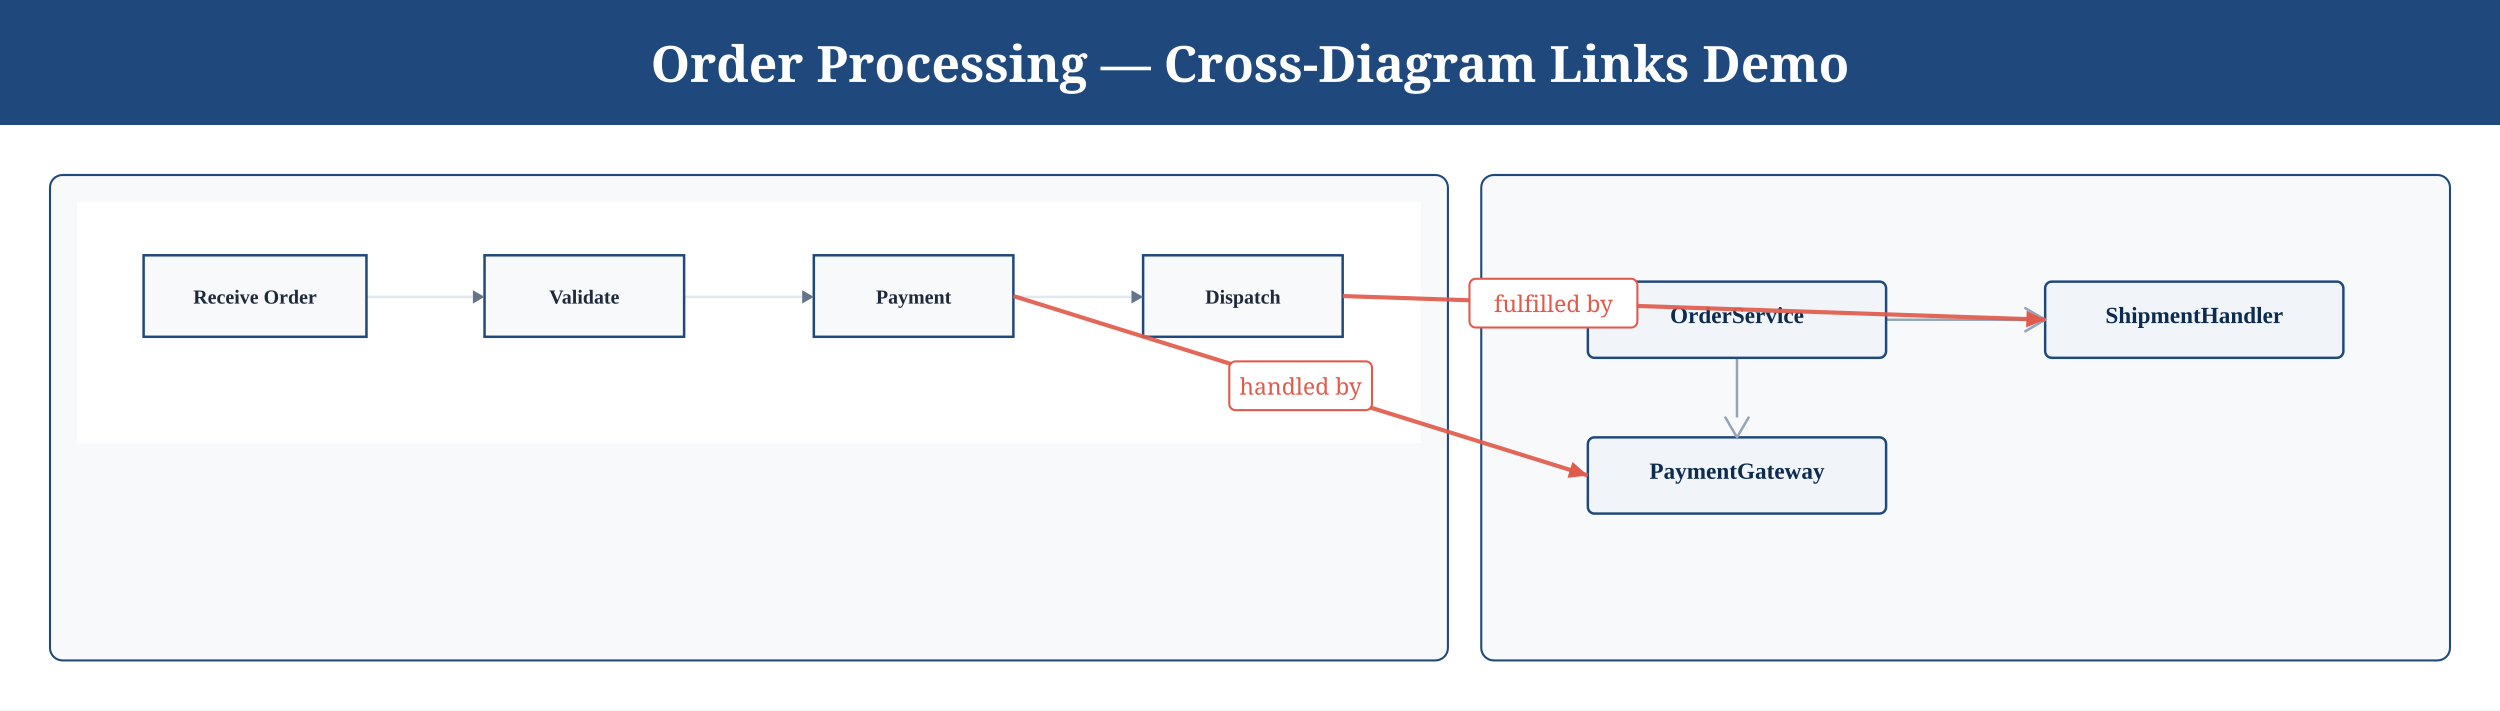
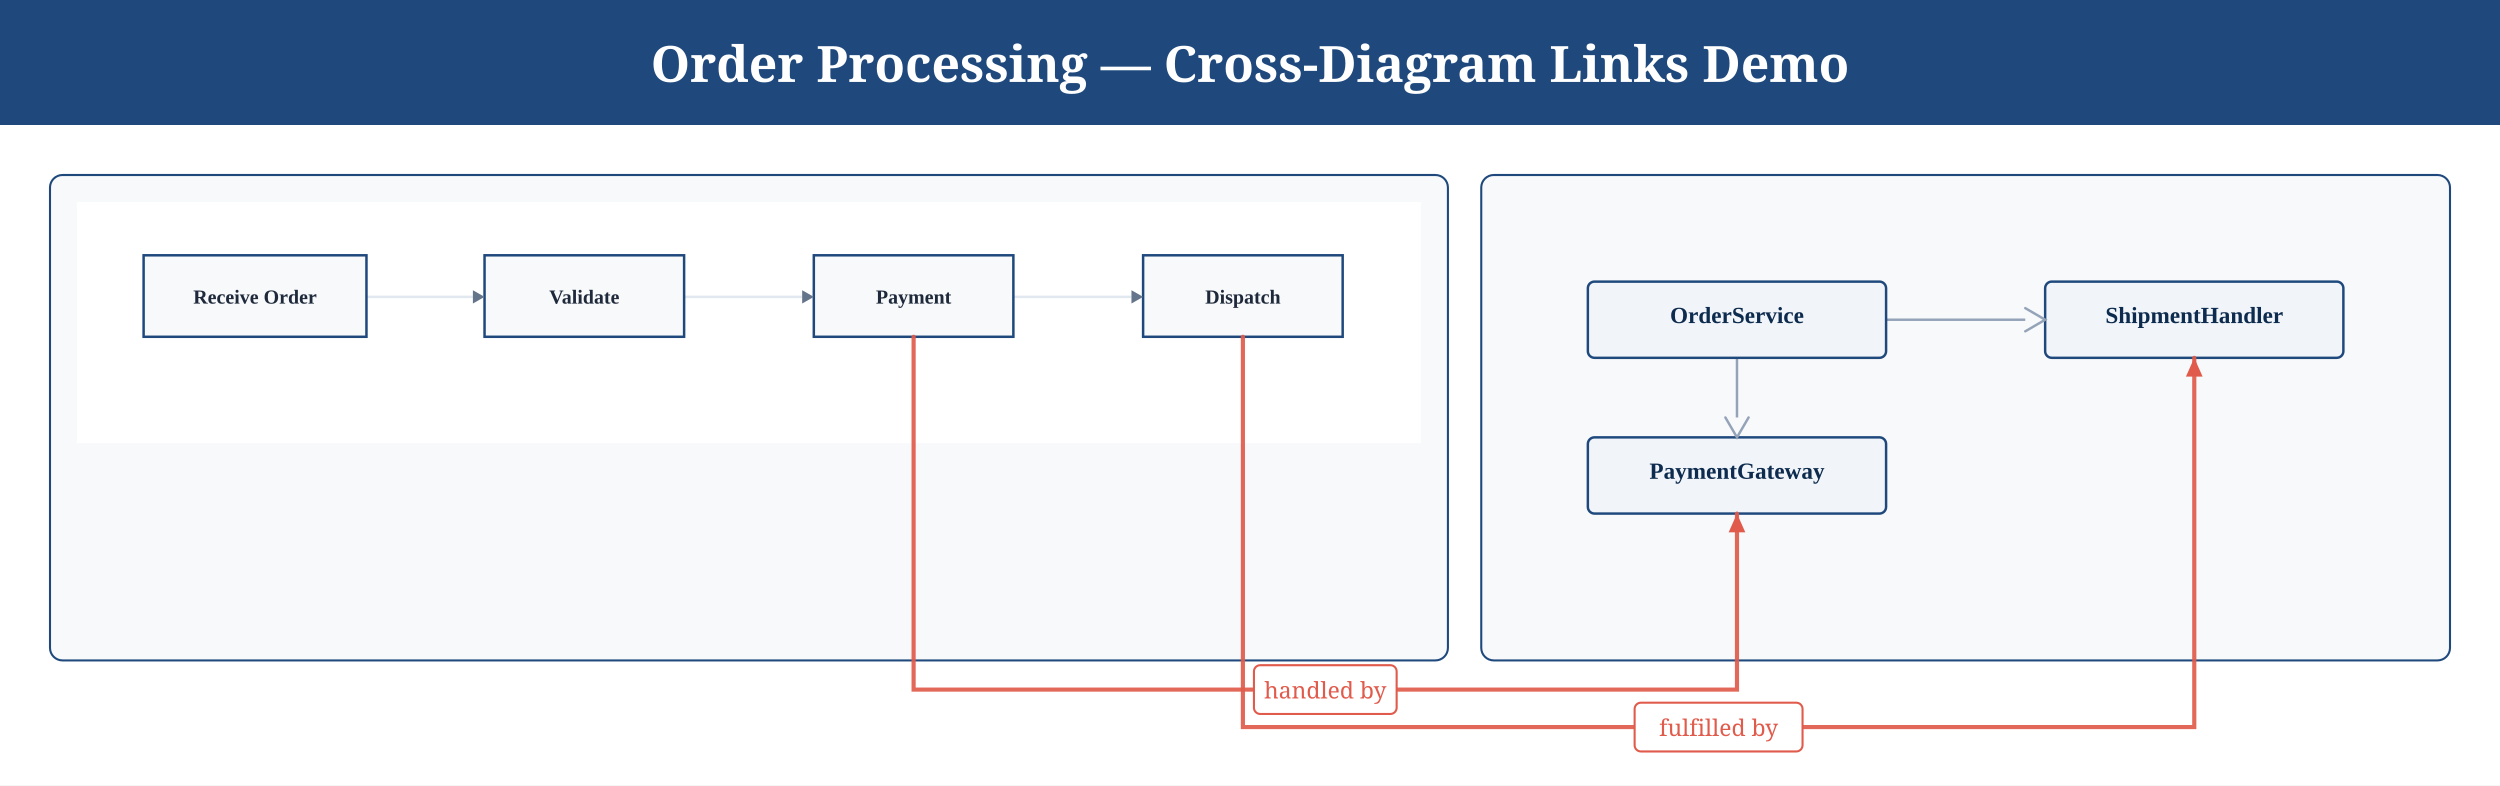
- <svg xmlns="http://www.w3.org/2000/svg" height="341" version="1.1" viewBox="0 0 1200 341" width="1200">
-   <rect fill="#FFFFFF" height="341" width="1200" x="0" y="0" />
+ <svg xmlns="http://www.w3.org/2000/svg" height="377" version="1.1" viewBox="0 0 1200 377" width="1200">
+   <rect fill="#FFFFFF" height="377" width="1200" x="0" y="0" />
  <rect fill="#1F497D" height="60" width="1200" x="0" y="0" />
  <text dominant-baseline="central" fill="#FFFFFF" font-family="Georgia, serif" font-size="24" font-weight="700" text-anchor="middle" x="600" y="30">Order Processing — Cross-Diagram Links Demo</text>
  <rect fill="#F8F9FB" height="233" rx="6" stroke="#1F497D" stroke-width="1" width="671" x="24" y="84" />
  <rect fill="#FFFFFF" height="115.75" width="645" x="37" y="97" />
  <path d="M175.9 142.5 L204.64 142.5 L204.64 142.5 L226.99 142.5" fill="none" stroke="#E2E8F0" stroke-width="1.2" />
  <path d="M328.37 142.5 L359.5 142.5 L359.5 142.5 L385.04 142.5" fill="none" stroke="#E2E8F0" stroke-width="1.2" />
  <path d="M486.42 142.5 L517.56 142.5 L517.56 142.5 L543.1 142.5" fill="none" stroke="#E2E8F0" stroke-width="1.2" />
  <rect fill="#F8F9FA" height="39.12" rx="0" stroke="#1F497D" stroke-width="1.2" width="106.97" x="68.93" y="122.54" />
  <text dominant-baseline="central" fill="#1E293B" font-family="Georgia, 'Times New Roman', serif" font-size="9.58" font-weight="600" text-anchor="middle" x="122.41" y="142.5">Receive Order</text>
  <rect fill="#F8F9FA" height="39.12" rx="0" stroke="#1F497D" stroke-width="1.2" width="95.79" x="232.58" y="122.54" />
  <text dominant-baseline="central" fill="#1E293B" font-family="Georgia, 'Times New Roman', serif" font-size="9.58" font-weight="600" text-anchor="middle" x="280.47" y="142.5">Validate</text>
  <rect fill="#F8F9FA" height="39.12" rx="0" stroke="#1F497D" stroke-width="1.2" width="95.79" x="390.63" y="122.54" />
  <text dominant-baseline="central" fill="#1E293B" font-family="Georgia, 'Times New Roman', serif" font-size="9.58" font-weight="600" text-anchor="middle" x="438.53" y="142.5">Payment</text>
  <rect fill="#F8F9FA" height="39.12" rx="0" stroke="#1F497D" stroke-width="1.2" width="95.79" x="548.69" y="122.54" />
  <text dominant-baseline="central" fill="#1E293B" font-family="Georgia, 'Times New Roman', serif" font-size="9.58" font-weight="600" text-anchor="middle" x="596.59" y="142.5">Dispatch</text>
  <path d="M232.58 142.5 L226.99 139.31 L226.99 145.69 Z" fill="#64748B" stroke="none" stroke-width="0" />
  <path d="M390.63 142.5 L385.04 139.31 L385.04 145.69 Z" fill="#64748B" stroke="none" stroke-width="0" />
  <path d="M548.69 142.5 L543.1 139.31 L543.1 145.69 Z" fill="#64748B" stroke="none" stroke-width="0" />
  <rect fill="#F8F9FB" height="233" rx="6" stroke="#1F497D" stroke-width="1" width="465" x="711" y="84" />
  <line stroke="#94A3B8" stroke-width="1.19" x1="833.75" x2="833.75" y1="171.76" y2="200.39" />
  <line stroke="#94A3B8" stroke-width="1.19" x1="905.33" x2="972.13" y1="153.47" y2="153.47" />
  <rect fill="#F8F9FA" height="36.58" rx="3.18" stroke="#E2E8F0" stroke-width="0.8" width="143.15" x="762.17" y="135.17" />
  <rect fill="#F1F5F9" height="36.58" rx="3.18" stroke="#1F497D" stroke-width="1.19" width="143.15" x="762.17" y="135.17" />
  <text dominant-baseline="alphabetic" fill="#0D2B4E" font-family="Georgia, 'Times New Roman', serif" font-size="11.13" font-weight="700" text-anchor="middle" x="833.75" y="155.06">OrderService</text>
  <rect fill="#F8F9FA" height="36.58" rx="3.18" stroke="#E2E8F0" stroke-width="0.8" width="143.15" x="762.17" y="209.93" />
  <rect fill="#F1F5F9" height="36.58" rx="3.18" stroke="#1F497D" stroke-width="1.19" width="143.15" x="762.17" y="209.93" />
  <text dominant-baseline="alphabetic" fill="#0D2B4E" font-family="Georgia, 'Times New Roman', serif" font-size="11.13" font-weight="700" text-anchor="middle" x="833.75" y="229.81">PaymentGateway</text>
  <rect fill="#F8F9FA" height="36.58" rx="3.18" stroke="#E2E8F0" stroke-width="0.8" width="143.15" x="981.67" y="135.17" />
  <rect fill="#F1F5F9" height="36.58" rx="3.18" stroke="#1F497D" stroke-width="1.19" width="143.15" x="981.67" y="135.17" />
  <text dominant-baseline="alphabetic" fill="#0D2B4E" font-family="Georgia, 'Times New Roman', serif" font-size="11.13" font-weight="700" text-anchor="middle" x="1053.25" y="155.06">ShipmentHandler</text>
  <path d="M828.18 200.39 L833.75 209.93 L839.32 200.39" fill="none" stroke="#94A3B8" stroke-linecap="round" stroke-width="1.19" />
  <path d="M972.13 159.03 L981.67 153.47 L972.13 147.9" fill="none" stroke="#94A3B8" stroke-linecap="round" stroke-width="1.19" />
-   <line opacity="0.92" stroke="#E05B4B" stroke-width="2" x1="486.42" x2="762.17" y1="142.1" y2="228.22" />
-   <path d="M 762.17 228.22 L 752.39 229.36 L 754.78 221.72 Z" fill="#E05B4B" stroke="none" stroke-width="0" />
-   <rect fill="#FFFFFF" height="23.4" rx="3" stroke="#E05B4B" stroke-width="1" width="68.5" x="590.05" y="173.46" />
-   <text dominant-baseline="central" fill="#E05B4B" font-family="Georgia, serif" font-size="11" font-weight="400" text-anchor="middle" x="624.3" y="185.16">handled by</text>
-   <line opacity="0.92" stroke="#E05B4B" stroke-width="2" x1="644.48" x2="981.67" y1="142.1" y2="153.47" />
-   <path d="M 981.67 153.47 L 972.54 157.16 L 972.81 149.16 Z" fill="#E05B4B" stroke="none" stroke-width="0" />
-   <rect fill="#FFFFFF" height="23.4" rx="3" stroke="#E05B4B" stroke-width="1" width="80.6" x="705.34" y="133.81" />
-   <text dominant-baseline="central" fill="#E05B4B" font-family="Georgia, serif" font-size="11" font-weight="400" text-anchor="middle" x="745.64" y="145.51">fulfilled by</text>
+   <path d="M 438.53 161.66 L 438.53 331.00 L 833.75 331.00 L 833.75 246.51" fill="none" opacity="0.92" stroke="#E05B4B" stroke-linecap="round" stroke-width="2" />
+   <path d="M 833.75 246.51 L 837.75 255.51 L 829.75 255.51 Z" fill="#E05B4B" stroke="none" stroke-width="0" />
+   <rect fill="#FFFFFF" height="23.4" rx="3" stroke="#E05B4B" stroke-width="1" width="68.5" x="601.89" y="319.3" />
+   <text dominant-baseline="central" fill="#E05B4B" font-family="Georgia, serif" font-size="11" font-weight="400" text-anchor="middle" x="636.14" y="331">handled by</text>
+   <path d="M 596.59 161.66 L 596.59 349.00 L 1053.25 349.00 L 1053.25 171.76" fill="none" opacity="0.92" stroke="#E05B4B" stroke-linecap="round" stroke-width="2" />
+   <path d="M 1053.25 171.76 L 1057.25 180.76 L 1049.25 180.76 Z" fill="#E05B4B" stroke="none" stroke-width="0" />
+   <rect fill="#FFFFFF" height="23.4" rx="3" stroke="#E05B4B" stroke-width="1" width="80.6" x="784.62" y="337.3" />
+   <text dominant-baseline="central" fill="#E05B4B" font-family="Georgia, serif" font-size="11" font-weight="400" text-anchor="middle" x="824.92" y="349">fulfilled by</text>
</svg>
